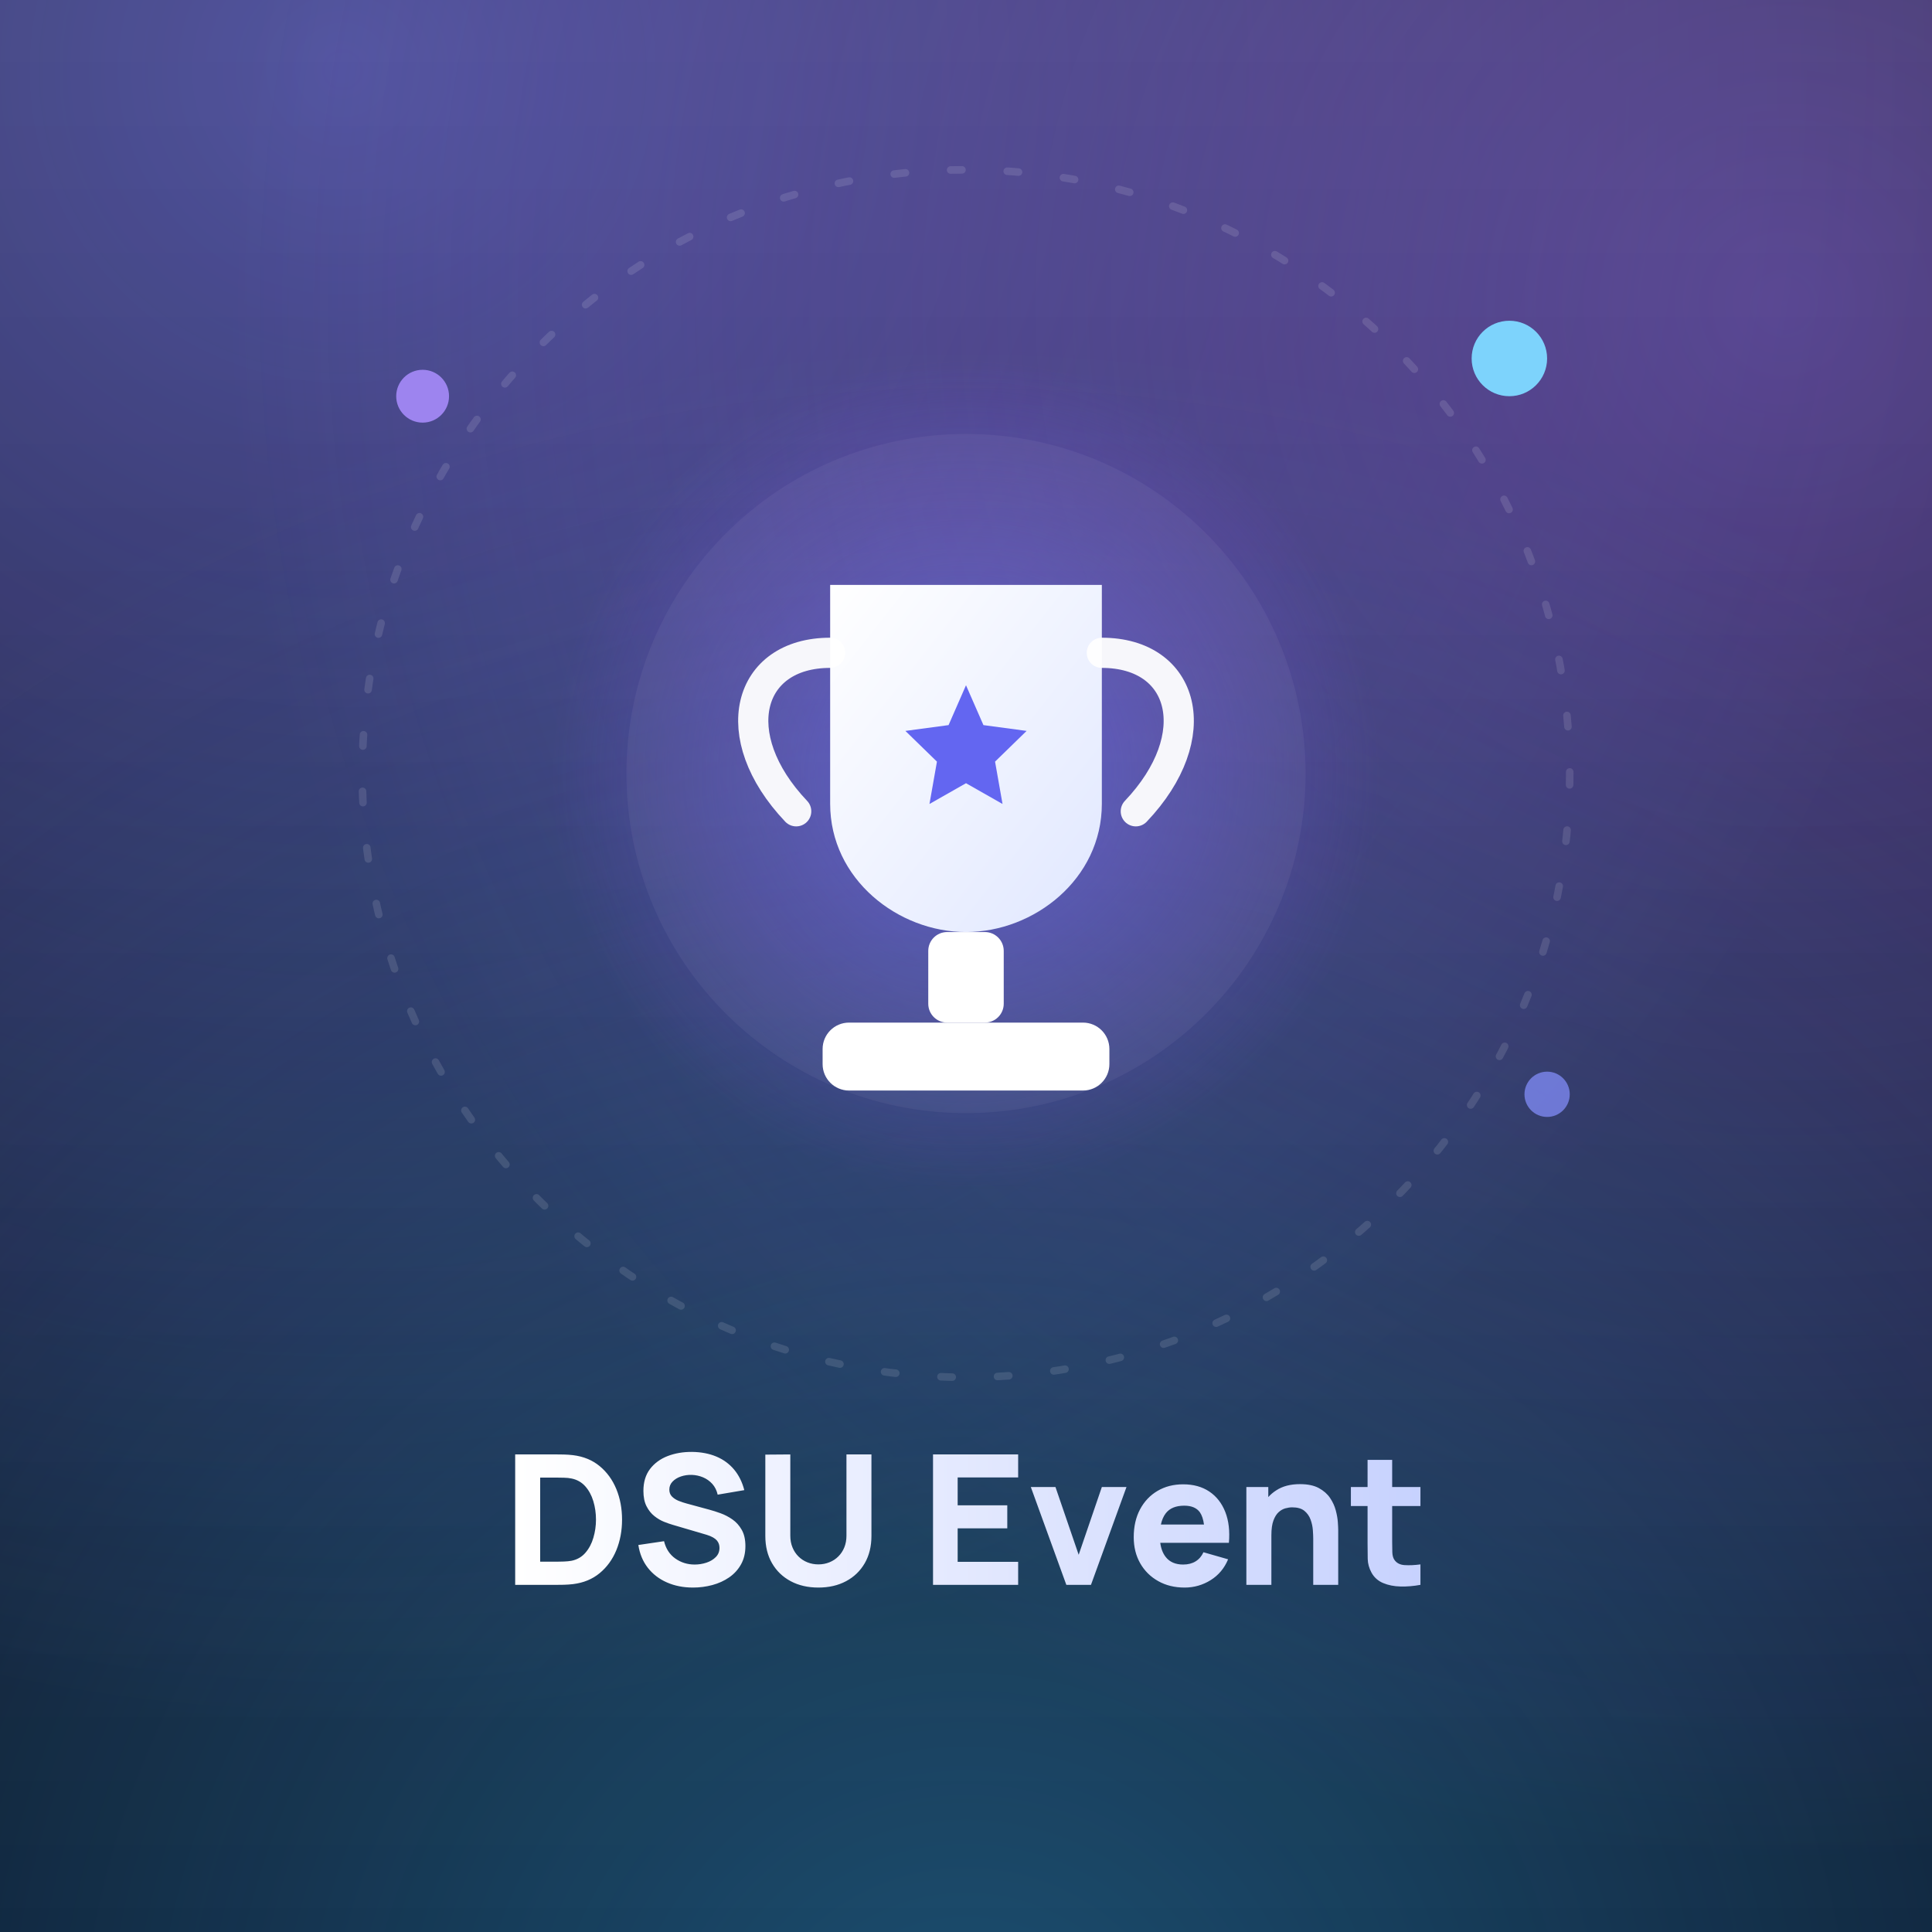
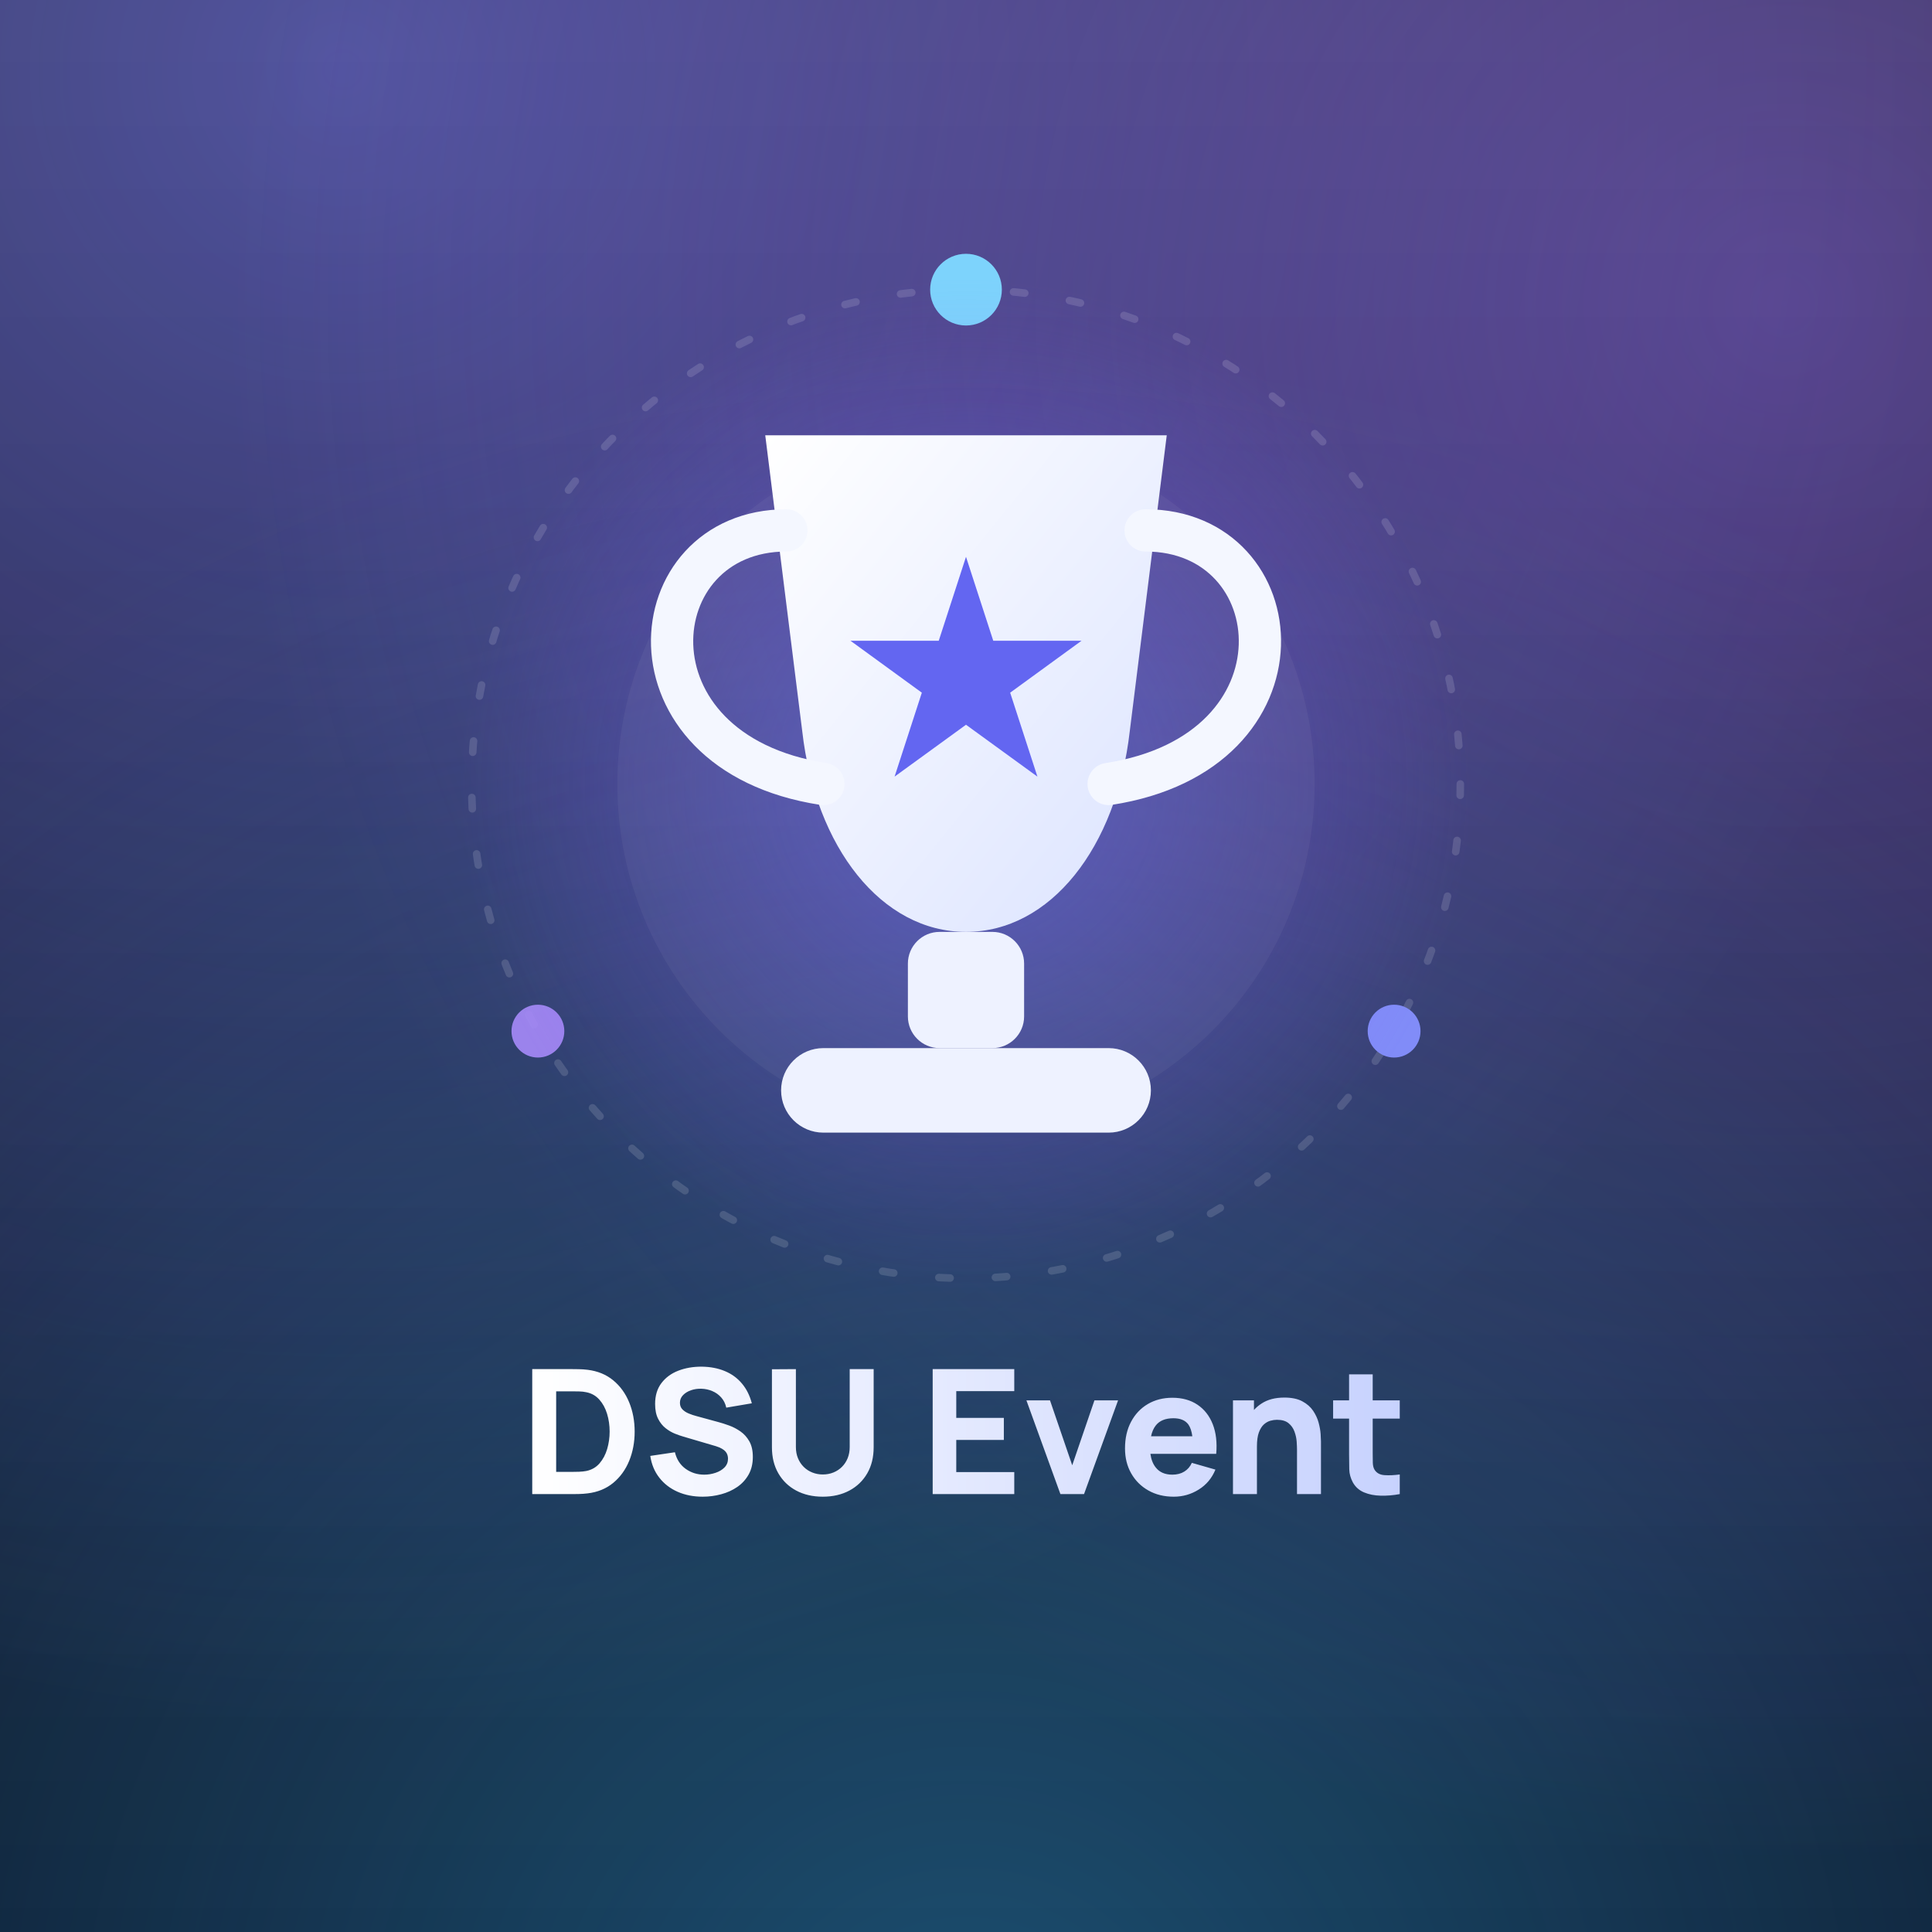
<svg xmlns="http://www.w3.org/2000/svg" viewBox="0 0 512 512" width="512" height="512">
  <defs>
    <linearGradient id="trophyGrad" x1="0" y1="0" x2="1" y2="1">
      <stop offset="0" stop-color="#ffffff" />
-       <stop offset="1" stop-color="#e0e7ff" />
+       <stop offset="1" stop-color="#dbe3ff" />
    </linearGradient>
    <linearGradient id="word" x1="0" y1="0" x2="1" y2="0">
      <stop offset="0" stop-color="#ffffff" />
      <stop offset="1" stop-color="#c7d2fe" />
    </linearGradient>
    <linearGradient id="gloss" x1="0" y1="0" x2="0" y2="1">
      <stop offset="0" stop-color="#ffffff" stop-opacity="0.12" />
      <stop offset="1" stop-color="#ffffff" stop-opacity="0" />
    </linearGradient>
    <radialGradient id="glowIndigo" cx="0.18" cy="0.04" r="0.85">
      <stop offset="0" stop-color="#6366f1" stop-opacity="0.55" />
      <stop offset="1" stop-color="#6366f1" stop-opacity="0" />
    </radialGradient>
    <radialGradient id="glowViolet" cx="0.92" cy="0.16" r="0.8">
      <stop offset="0" stop-color="#8b5cf6" stop-opacity="0.45" />
      <stop offset="1" stop-color="#8b5cf6" stop-opacity="0" />
    </radialGradient>
    <radialGradient id="glowSky" cx="0.5" cy="1.08" r="0.9">
      <stop offset="0" stop-color="#38bdf8" stop-opacity="0.38" />
      <stop offset="1" stop-color="#38bdf8" stop-opacity="0" />
    </radialGradient>
    <radialGradient id="trophyGlow" cx="0.5" cy="0.5" r="0.5">
-       <stop offset="0" stop-color="#6366f1" stop-opacity="0.6" />
+       <stop offset="0" stop-color="#6366f1" stop-opacity="0.5" />
      <stop offset="1" stop-color="#8b5cf6" stop-opacity="0" />
    </radialGradient>
  </defs>
  <rect width="512" height="512" fill="#0a0c1e" />
  <rect width="512" height="512" fill="url(#glowIndigo)" />
  <rect width="512" height="512" fill="url(#glowViolet)" />
  <rect width="512" height="512" fill="url(#glowSky)" />
  <rect width="512" height="512" fill="url(#gloss)" />
-   <circle cx="256" cy="205" r="160" fill="none" stroke="#ffffff" stroke-opacity="0.12" stroke-width="2" stroke-dasharray="3 12" stroke-linecap="round" />
-   <circle cx="400" cy="95" r="10" fill="#7dd3fc" />
-   <circle cx="112" cy="105" r="7" fill="#a78bfa" fill-opacity="0.9" />
-   <circle cx="410" cy="290" r="6" fill="#818cf8" fill-opacity="0.75" />
-   <circle cx="256" cy="205" r="110" fill="url(#trophyGlow)" />
-   <circle cx="256" cy="205" r="90" fill="#ffffff" fill-opacity="0.05" />
-   <g transform="translate(256, 205)">
-     <path d="M -36 -50 L -36 8 C -36 28  -18 42 0 42 C 18 42 36 28 36 8 L 36 -50 Z" fill="url(#trophyGrad)" />
-     <path d="M -36 -32 C -58 -32 -64 -10 -45 10" fill="none" stroke="#ffffff" stroke-opacity="0.95" stroke-width="8" stroke-linecap="round" />
-     <path d="M 36 -32 C 58 -32 64 -10 45 10" fill="none" stroke="#ffffff" stroke-opacity="0.95" stroke-width="8" stroke-linecap="round" />
-     <rect x="-10" y="42" width="20" height="24" rx="5" fill="#ffffff" />
-     <rect x="-38" y="66" width="76" height="18" rx="7" fill="#ffffff" />
-     <g transform="translate(0 -8) scale(2.2)">
-       <path d="M 0 -7 L 2.1 -2.2 L 7.3 -1.5 L 3.5 2.2 L 4.4 7.3 L 0 4.8 L -4.4 7.3 L -3.5 2.2 L -7.3 -1.5 L -2.1 -2.2 Z" fill="#6366f1" />
-     </g>
+   <circle cx="256" cy="207.76" r="131" fill="none" stroke="#ffffff" stroke-opacity="0.14" stroke-width="2" stroke-dasharray="3 12" stroke-linecap="round" />
+   <circle cx="256" cy="76.76" r="9.5" fill="#7dd3fc" />
+   <circle cx="369.45" cy="273.26" r="7" fill="#818cf8" />
+   <circle cx="142.55" cy="273.26" r="7" fill="#a78bfa" fill-opacity="0.9" />
+   <circle cx="256" cy="207.76" r="133.98" fill="url(#trophyGlow)" />
+   <circle cx="256" cy="207.76" r="92.4" fill="#ffffff" fill-opacity="0.045" />
+   <g transform="translate(256 207.76) scale(1.4) translate(0 -14)">
+     <path d="M -38 -52 L 38 -52 L 31 4 C 28.5 26 16 42 0 42 C -16 42 -28.5 26 -31 4 Z" fill="url(#trophyGrad)" />
+     <path d="M 34 -34 C 62 -34 66 8 27 14" fill="none" stroke="#f4f7ff" stroke-width="8" stroke-linecap="round" />
+     <path d="M -34 -34 C -62 -34 -66 8 -27 14" fill="none" stroke="#f4f7ff" stroke-width="8" stroke-linecap="round" />
+     <rect x="-11" y="42" width="22" height="22" rx="6" fill="#eef2ff" />
+     <rect x="-35" y="64" width="70" height="16" rx="8" fill="#eef2ff" />
+     <path d="M 0 -29 L 5.16 -13.11 L 21.87 -13.11 L 8.36 -3.28 L 13.52 12.61 L 0 2.79 L -13.52 12.61 L -8.36 -3.28 L -21.87 -13.11 L -5.16 -13.11 Z" fill="#6366f1" />
  </g>
-   <path d="M147.71 420L136.53 420L136.53 385.44L147.71 385.44Q148.12 385.44 149.39 385.46Q150.66 385.49 151.84 385.63Q156.02 386.14 158.92 388.54Q161.82 390.94 163.34 394.63Q164.85 398.33 164.85 402.72Q164.85 407.11 163.34 410.81Q161.82 414.50 158.92 416.90Q156.02 419.30 151.84 419.81Q150.66 419.95 149.39 419.98Q148.12 420 147.71 420M143.15 391.58L143.15 413.86L147.71 413.86Q148.36 413.86 149.46 413.82Q150.57 413.78 151.46 413.62Q153.71 413.16 155.14 411.50Q156.57 409.85 157.25 407.52Q157.94 405.19 157.94 402.72Q157.94 400.13 157.23 397.80Q156.52 395.47 155.08 393.86Q153.64 392.26 151.46 391.82Q150.57 391.63 149.46 391.61Q148.36 391.58 147.71 391.58L143.15 391.58M183.66 420.72Q179.82 420.72 176.74 419.36Q173.66 418.01 171.68 415.48Q169.70 412.94 169.17 409.44L175.98 408.43Q176.70 411.41 178.96 413.02Q181.22 414.62 184.10 414.62Q185.70 414.62 187.22 414.12Q188.73 413.62 189.70 412.63Q190.67 411.65 190.67 410.21Q190.67 409.68 190.52 409.19Q190.36 408.70 190 408.26Q189.64 407.83 188.98 407.45Q188.32 407.06 187.31 406.75L178.34 404.11Q177.33 403.82 176 403.30Q174.66 402.77 173.42 401.78Q172.17 400.80 171.34 399.18Q170.51 397.56 170.51 395.09Q170.51 391.61 172.26 389.30Q174.02 387 176.94 385.87Q179.87 384.74 183.42 384.77Q187 384.82 189.81 385.99Q192.62 387.17 194.51 389.41Q196.41 391.66 197.25 394.90L190.19 396.10Q189.81 394.42 188.78 393.26Q187.74 392.11 186.32 391.51Q184.89 390.91 183.33 390.86Q181.79 390.82 180.44 391.28Q179.08 391.75 178.23 392.64Q177.38 393.53 177.38 394.75Q177.38 395.88 178.07 396.59Q178.77 397.30 179.82 397.73Q180.88 398.16 181.98 398.45L187.98 400.08Q189.33 400.44 190.96 401.03Q192.59 401.62 194.09 402.66Q195.59 403.70 196.56 405.41Q197.54 407.11 197.54 409.73Q197.54 412.51 196.37 414.59Q195.21 416.66 193.24 418.02Q191.27 419.38 188.79 420.05Q186.30 420.72 183.66 420.72M216.88 420.72Q212.70 420.72 209.54 419.03Q206.37 417.34 204.59 414.26Q202.82 411.19 202.82 407.04L202.82 385.49L209.44 385.44L209.44 406.99Q209.44 408.70 210.02 410.09Q210.59 411.48 211.61 412.49Q212.63 413.50 213.99 414.04Q215.34 414.58 216.88 414.58Q218.46 414.58 219.82 414.02Q221.18 413.47 222.18 412.46Q223.19 411.46 223.76 410.06Q224.32 408.67 224.32 406.99L224.32 385.44L230.94 385.44L230.94 407.04Q230.94 411.19 229.17 414.26Q227.39 417.34 224.22 419.03Q221.06 420.72 216.88 420.72M269.82 420L247.26 420L247.26 385.44L269.82 385.44L269.82 391.54L253.79 391.54L253.79 398.93L266.94 398.93L266.94 405.02L253.79 405.02L253.79 413.90L269.82 413.90L269.82 420M289.12 420L282.59 420L273.18 394.08L279.71 394.08L285.86 412.03L292 394.08L298.53 394.08L289.12 420M313.94 420.72Q309.95 420.72 306.92 419Q303.88 417.29 302.16 414.28Q300.45 411.26 300.45 407.38Q300.45 403.13 302.13 399.98Q303.81 396.84 306.76 395.10Q309.71 393.36 313.55 393.36Q317.63 393.36 320.49 395.28Q323.34 397.20 324.71 400.68Q326.08 404.16 325.67 408.86L307.48 408.86Q307.79 411.19 308.94 412.63Q310.50 414.62 313.55 414.62Q315.47 414.62 316.84 413.78Q318.21 412.94 318.93 411.36L325.46 413.23Q323.99 416.78 320.84 418.75Q317.68 420.72 313.94 420.72M307.65 404.02L319.07 404.02Q318.78 401.90 317.97 400.75Q316.70 399.02 313.84 399.02Q310.50 399.02 308.94 401.04Q308.03 402.22 307.65 404.02M354.64 420L348.02 420L348.02 407.76Q348.02 406.87 347.92 405.49Q347.82 404.11 347.32 402.72Q346.82 401.33 345.68 400.39Q344.54 399.46 342.45 399.46Q341.61 399.46 340.65 399.72Q339.69 399.98 338.85 400.74Q338.01 401.50 337.47 402.96Q336.93 404.42 336.93 406.85L336.93 420L330.30 420L330.30 394.08L336.11 394.08L336.11 396.74Q337 395.74 338.20 394.97Q340.70 393.31 344.51 393.31Q347.56 393.31 349.48 394.34Q351.40 395.38 352.47 396.96Q353.54 398.54 353.99 400.26Q354.45 401.98 354.54 403.39Q354.64 404.81 354.64 405.46L354.64 420M376.43 414.58L376.43 420Q373.74 420.50 371.16 420.44Q368.58 420.38 366.56 419.53Q364.53 418.68 363.47 416.78Q362.51 415.01 362.46 413.17Q362.42 411.34 362.42 409.01L362.42 399.12L358 399.12L358 394.08L362.42 394.08L362.42 386.88L368.94 386.88L368.94 394.08L376.43 394.08L376.43 399.12L368.94 399.12L368.94 408.62Q368.94 410.14 368.98 411.35Q369.02 412.56 369.47 413.28Q370.34 414.65 372.23 414.77Q374.13 414.89 376.43 414.58" fill="url(#word)" />
+   <path d="M151.76 395.95L141.05 395.95L141.05 362.83L151.76 362.83Q152.16 362.83 153.37 362.85Q154.59 362.87 155.72 363.01Q159.72 363.50 162.51 365.80Q165.29 368.10 166.74 371.64Q168.19 375.18 168.19 379.39Q168.19 383.60 166.74 387.14Q165.29 390.68 162.51 392.98Q159.72 395.28 155.72 395.76Q154.59 395.90 153.37 395.93Q152.16 395.95 151.76 395.95M147.39 368.72L147.39 390.06L151.76 390.06Q152.39 390.06 153.44 390.03Q154.50 389.99 155.35 389.83Q157.51 389.39 158.88 387.81Q160.25 386.22 160.91 383.99Q161.56 381.76 161.56 379.39Q161.56 376.90 160.88 374.67Q160.20 372.44 158.82 370.90Q157.45 369.36 155.35 368.95Q154.50 368.76 153.44 368.74Q152.39 368.72 151.76 368.72L147.39 368.72M186.22 396.64Q182.54 396.64 179.58 395.34Q176.63 394.04 174.73 391.61Q172.83 389.19 172.33 385.83L178.86 384.86Q179.55 387.71 181.71 389.26Q183.87 390.80 186.63 390.80Q188.17 390.80 189.62 390.31Q191.07 389.83 192 388.89Q192.93 387.94 192.93 386.56Q192.93 386.06 192.78 385.59Q192.64 385.12 192.29 384.70Q191.95 384.29 191.31 383.92Q190.68 383.55 189.71 383.25L181.11 380.72Q180.15 380.45 178.87 379.94Q177.59 379.43 176.40 378.49Q175.20 377.55 174.41 376Q173.61 374.44 173.61 372.07Q173.61 368.74 175.29 366.53Q176.97 364.32 179.78 363.24Q182.58 362.16 185.99 362.18Q189.42 362.23 192.11 363.36Q194.80 364.48 196.61 366.64Q198.43 368.79 199.24 371.89L192.47 373.04Q192.11 371.43 191.12 370.33Q190.13 369.22 188.76 368.65Q187.39 368.07 185.90 368.03Q184.42 367.98 183.12 368.43Q181.83 368.88 181.01 369.73Q180.19 370.58 180.19 371.75Q180.19 372.83 180.86 373.51Q181.53 374.19 182.54 374.60Q183.55 375.02 184.61 375.29L190.36 376.86Q191.65 377.20 193.21 377.77Q194.77 378.33 196.21 379.33Q197.65 380.33 198.58 381.96Q199.51 383.60 199.51 386.10Q199.51 388.77 198.40 390.76Q197.28 392.75 195.40 394.05Q193.51 395.35 191.13 395.99Q188.75 396.64 186.22 396.64M218.05 396.64Q214.05 396.64 211.01 395.02Q207.98 393.40 206.27 390.45Q204.57 387.51 204.57 383.53L204.57 362.87L210.92 362.83L210.92 383.48Q210.92 385.12 211.47 386.45Q212.02 387.78 213 388.75Q213.98 389.72 215.28 390.23Q216.58 390.75 218.05 390.75Q219.57 390.75 220.87 390.22Q222.17 389.69 223.13 388.73Q224.10 387.76 224.64 386.43Q225.18 385.09 225.18 383.48L225.18 362.83L231.53 362.83L231.53 383.53Q231.53 387.51 229.83 390.45Q228.12 393.40 225.09 395.02Q222.05 396.64 218.05 396.64M268.79 395.95L247.17 395.95L247.17 362.83L268.79 362.83L268.79 368.67L253.42 368.67L253.42 375.75L266.03 375.75L266.03 381.60L253.42 381.60L253.42 390.11L268.79 390.11L268.79 395.95M287.28 395.95L281.02 395.95L272.01 371.11L278.26 371.11L284.15 388.31L290.04 371.11L296.30 371.11L287.28 395.95M311.06 396.64Q307.24 396.64 304.33 394.99Q301.42 393.35 299.78 390.46Q298.14 387.58 298.14 383.85Q298.14 379.78 299.75 376.77Q301.36 373.75 304.18 372.09Q307.01 370.42 310.69 370.42Q314.60 370.42 317.34 372.26Q320.08 374.10 321.39 377.43Q322.70 380.77 322.31 385.28L304.87 385.28Q305.17 387.51 306.28 388.89Q307.77 390.80 310.69 390.80Q312.53 390.80 313.84 389.99Q315.16 389.19 315.85 387.67L322.10 389.46Q320.70 392.87 317.67 394.75Q314.65 396.64 311.06 396.64M305.04 380.63L315.98 380.63Q315.71 378.61 314.93 377.50Q313.71 375.85 310.97 375.85Q307.77 375.85 306.28 377.78Q305.40 378.91 305.04 380.63M350.07 395.95L343.72 395.95L343.72 384.22Q343.72 383.37 343.63 382.04Q343.54 380.72 343.05 379.39Q342.57 378.05 341.48 377.16Q340.39 376.26 338.39 376.26Q337.58 376.26 336.66 376.51Q335.74 376.77 334.94 377.49Q334.13 378.22 333.61 379.62Q333.10 381.02 333.10 383.34L333.10 395.95L326.75 395.95L326.75 371.11L332.31 371.11L332.31 373.66Q333.17 372.70 334.31 371.96Q336.71 370.37 340.36 370.37Q343.29 370.37 345.12 371.36Q346.97 372.35 347.99 373.87Q349.01 375.39 349.45 377.03Q349.89 378.68 349.98 380.03Q350.07 381.39 350.07 382.01L350.07 395.95M370.95 390.75L370.95 395.95Q368.38 396.43 365.91 396.37Q363.43 396.32 361.49 395.50Q359.55 394.68 358.53 392.87Q357.61 391.16 357.57 389.41Q357.52 387.65 357.52 385.41L357.52 375.94L353.29 375.94L353.29 371.11L357.52 371.11L357.52 364.21L363.78 364.21L363.78 371.11L370.95 371.11L370.95 375.94L363.78 375.94L363.78 385.05Q363.78 386.50 363.81 387.66Q363.85 388.82 364.28 389.51Q365.11 390.82 366.93 390.93Q368.75 391.05 370.95 390.75" fill="url(#word)" />
</svg>
